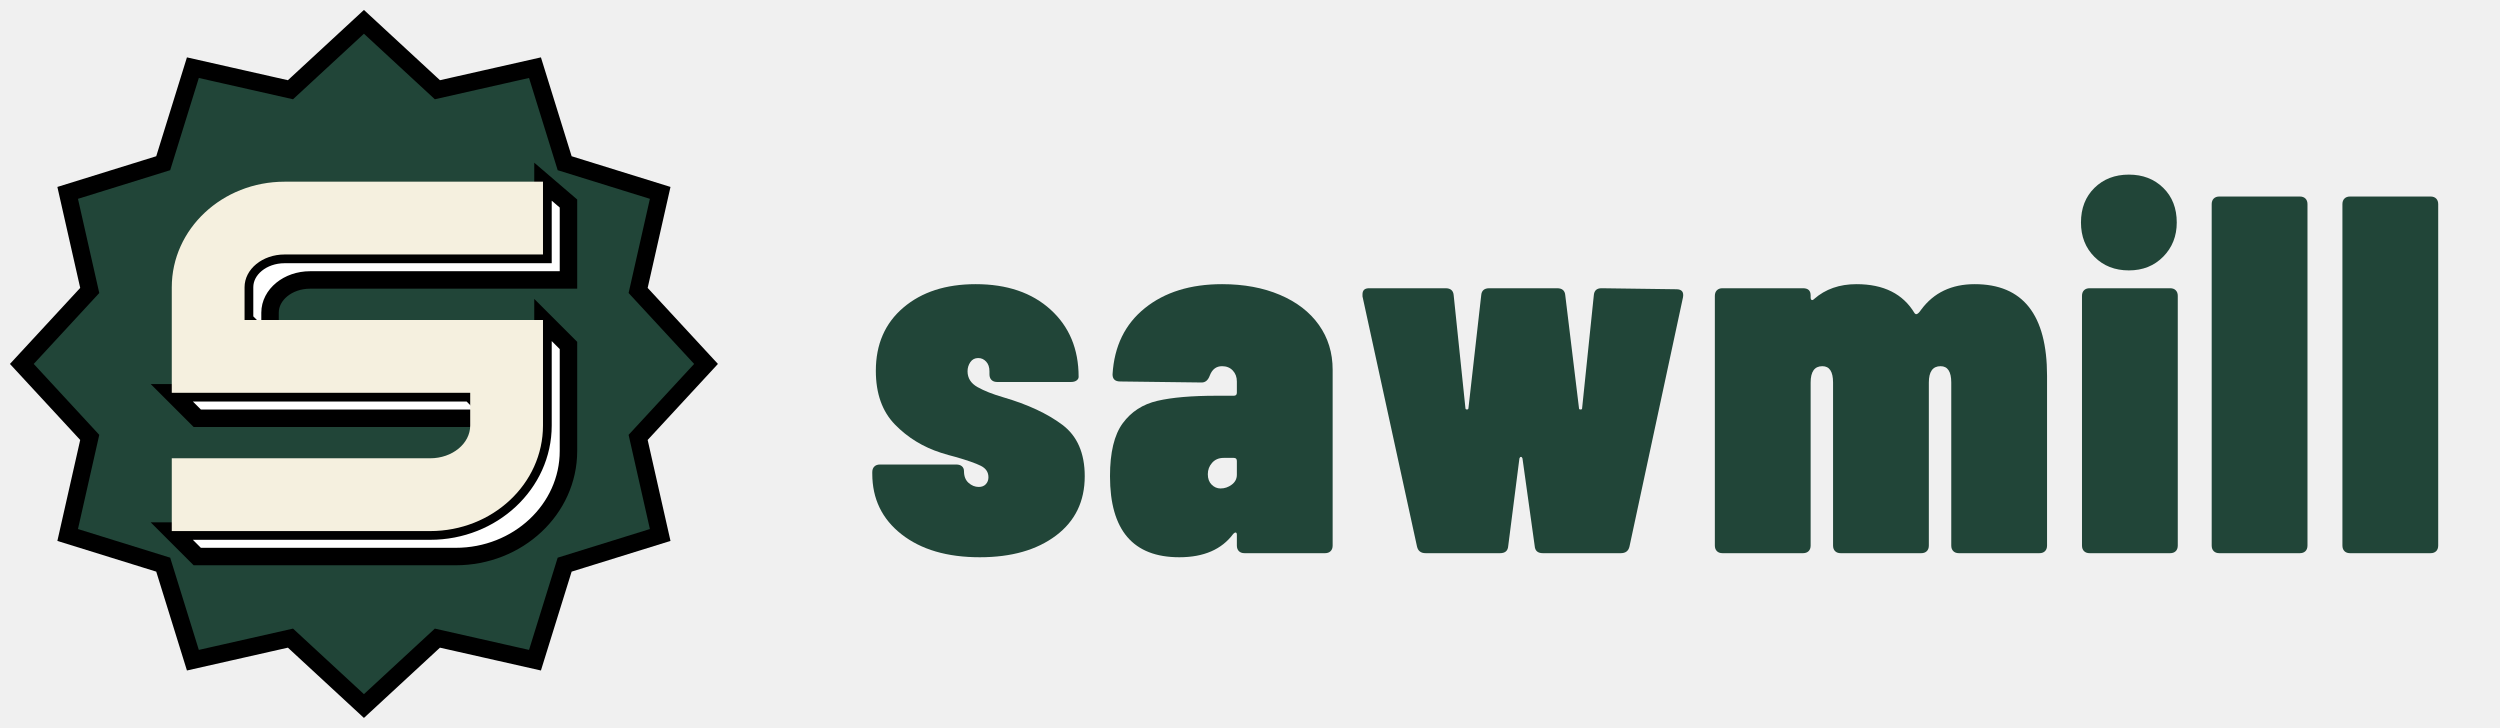
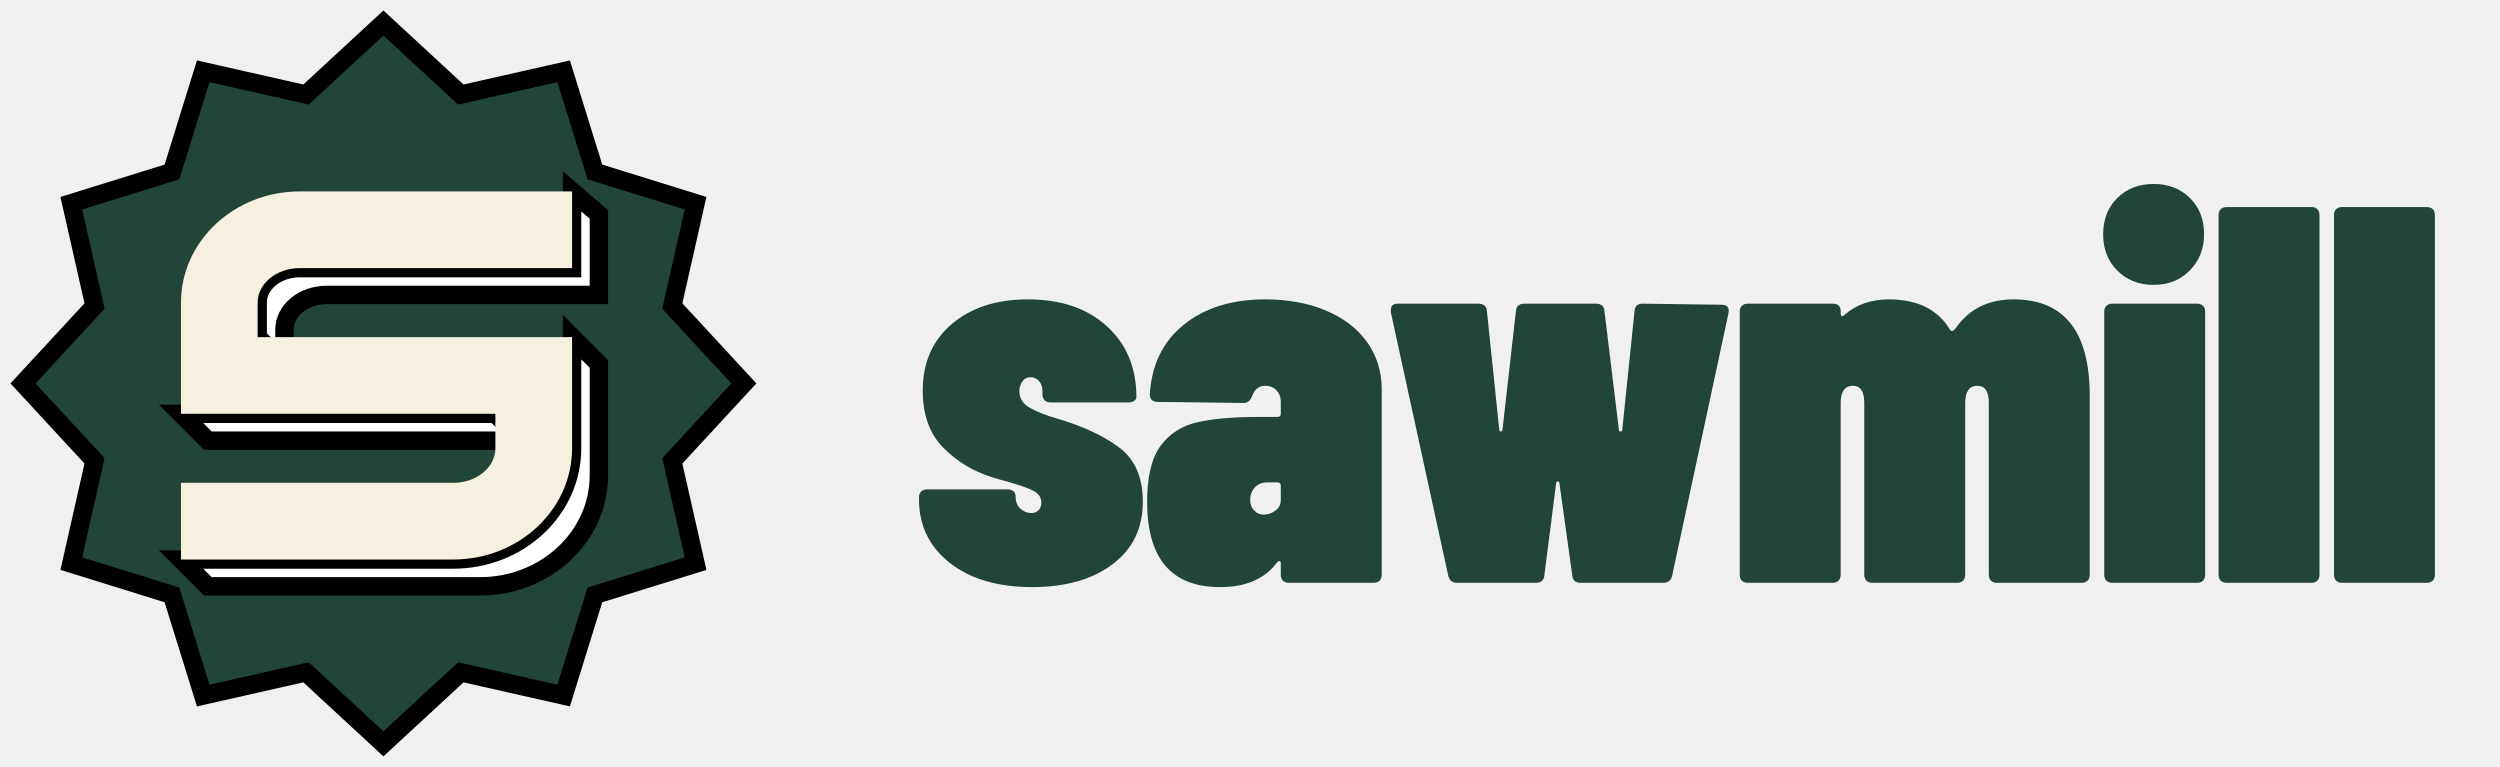
- <svg xmlns="http://www.w3.org/2000/svg" viewBox="0 0 343.47 100" role="img" aria-label="Sawmill">
+ <svg xmlns="http://www.w3.org/2000/svg" viewBox="0 0 326.01 100" role="img" aria-label="Sawmill">
  <path fill="#214538" stroke="#000000" stroke-width="2.4" stroke-linejoin="miter" d="M50 3L60.094 12.329L73.5 9.297L77.577 22.423L90.703 26.5L87.671 39.906L97 50L87.671 60.094L90.703 73.5L77.577 77.577L73.5 90.703L60.094 87.671L50 97L39.906 87.671L26.5 90.703L22.423 77.577L9.297 73.5L12.329 60.094L3 50L12.329 39.906L9.297 26.5L22.423 22.423L26.5 9.297L39.906 12.329Z" />
  <g transform="translate(-0.9 -1.0375)">
    <g fill="#ffffff">
      <path d="M75.5 26H40C31.44 26 24.5 32.492 24.5 40.5V55H65.5V59.5C65.5 61.985 63.038 64 60 64H24.5V74H60C68.56 74 75.5 67.508 75.5 59.5V45H34.5V40.5C34.5 38.015 36.962 36 40 36H75.5Z" transform="translate(3.5 3.5)" />
      <path stroke="#000000" stroke-width="2.4" stroke-linejoin="miter" d="M24.5 55H65.5L69 58.5H28Z M24.5 74H60C68.56 74 75.5 67.508 75.5 59.5V45L79 48.5V63C79 71.008 72.06 77.5 63.5 77.5H28Z M34.5 45V40.5C34.5 38.015 36.962 36 40 36H75.5V26L79 29V39.5H43.5C40.462 39.5 38 41.515 38 44V48.5Z" />
    </g>
    <path fill="#f5f0df" d="M75.5 26H40C31.44 26 24.5 32.492 24.5 40.5V55H65.5V59.5C65.5 61.985 63.038 64 60 64H24.5V74H60C68.56 74 75.5 67.508 75.5 59.5V45H34.5V40.5C34.5 38.015 36.962 36 40 36H75.5Z" />
  </g>
  <g fill="#214538">
    <path transform="translate(119.000,76) scale(0.07,-0.07)" d="M12 156V159Q12 166 16.0 170.0Q20 174 27 174H177Q184 174 188.0 170.5Q192 167 192 161Q192 146 201.0 138.0Q210 130 221 130Q230 130 235.0 135.5Q240 141 240 149Q240 164 225.0 171.5Q210 179 175 189Q163 192 147 197Q94 214 56.5 252.5Q19 291 19 358Q19 436 73.0 482.0Q127 528 215 528Q307 528 362.0 478.0Q417 428 417 346Q417 342 413.0 339.0Q409 336 402 336H257Q250 336 246.0 340.0Q242 344 242 351V357Q242 369 235.5 376.0Q229 383 220 383Q210 383 204.5 375.0Q199 367 199 357Q199 337 218.5 326.0Q238 315 269 306Q341 285 385.0 252.0Q429 219 429 151Q429 77 372.5 34.5Q316 -8 223 -8Q127 -8 69.5 37.0Q12 82 12 156Z" />
-     <path transform="translate(151.660,76) scale(0.07,-0.07)" d="M449 360V15Q449 8 445.0 4.0Q441 0 434 0H276Q269 0 265.0 4.0Q261 8 261 15V36Q261 40 259.0 40.5Q257 41 254 38Q220 -8 148 -8Q12 -8 12 151Q12 221 37.0 255.0Q62 289 105.0 299.0Q148 309 221 309H255Q261 309 261 315V337Q261 350 253.0 358.5Q245 367 232 367Q215 367 208 349Q203 335 192 335L32 337Q17 337 17 351Q22 434 80.5 481.0Q139 528 232 528Q296 528 345.5 507.0Q395 486 422.0 448.0Q449 410 449 360ZM261 154V181Q261 187 255 187H235Q221 187 212.5 177.5Q204 168 204 155Q204 142 211.5 134.5Q219 127 229 127Q241 127 251.0 134.5Q261 142 261 154Z" />
-     <path transform="translate(186.350,76) scale(0.07,-0.07)" d="M119 13 12 504V508Q12 520 25 520H175Q190 520 191 506L214 285Q214 282 217.0 282.0Q220 282 220 285L245 506Q246 520 261 520H394Q409 520 410 506L437 284Q437 282 440.0 282.0Q443 282 443 284L466 506Q467 520 481 520L628 518Q644 518 641 502L536 13Q533 0 519 0H366Q351 0 350 14L326 186Q325 189 323.0 189.0Q321 189 320 186L298 14Q297 0 282 0H136Q122 0 119 13Z" />
-     <path transform="translate(234.060,76) scale(0.07,-0.07)" d="M674 348V15Q674 8 670.0 4.0Q666 0 659 0H501Q494 0 490.0 4.0Q486 8 486 15V335Q486 367 465 367Q442 367 442 335V15Q442 8 438.0 4.0Q434 0 427 0H269Q262 0 258.0 4.0Q254 8 254 15V335Q254 367 233 367Q210 367 210 335V15Q210 8 206.0 4.0Q202 0 195 0H37Q30 0 26.0 4.0Q22 8 22 15V505Q22 512 26.0 516.0Q30 520 37 520H195Q210 520 210 506V502Q210 498 212.0 497.0Q214 496 217 499Q250 528 300 528Q380 528 414 471Q416 469 417 469Q421 469 427 478Q464 528 532 528Q674 528 674 348Z" />
-     <path transform="translate(284.640,76) scale(0.07,-0.07)" d="M18 649Q18 691 44.5 717.0Q71 743 112 743Q153 743 179.5 717.0Q206 691 206 649Q206 609 179.5 582.0Q153 555 112 555Q71 555 44.5 581.5Q18 608 18 649ZM20 15V505Q20 512 24.0 516.0Q28 520 35 520H193Q200 520 204.0 516.0Q208 512 208 505V15Q208 8 204.0 4.0Q200 0 193 0H35Q28 0 24.0 4.0Q20 8 20 15Z" />
-     <path transform="translate(302.460,76) scale(0.07,-0.07)" d="M20 15V685Q20 692 24.0 696.0Q28 700 35 700H193Q200 700 204.0 696.0Q208 692 208 685V15Q208 8 204.0 4.0Q200 0 193 0H35Q28 0 24.0 4.0Q20 8 20 15Z" />
-     <path transform="translate(320.420,76) scale(0.07,-0.07)" d="M20 15V685Q20 692 24.0 696.0Q28 700 35 700H193Q200 700 204.0 696.0Q208 692 208 685V15Q208 8 204.0 4.0Q200 0 193 0H35Q28 0 24.0 4.0Q20 8 20 15Z" />
+     <path transform="translate(148.750,76) scale(0.07,-0.07)" d="M449 360V15Q449 8 445.0 4.0Q441 0 434 0H276Q269 0 265.0 4.0Q261 8 261 15V36Q261 40 259.0 40.5Q257 41 254 38Q220 -8 148 -8Q12 -8 12 151Q12 221 37.0 255.0Q62 289 105.0 299.0Q148 309 221 309H255Q261 309 261 315V337Q261 350 253.0 358.5Q245 367 232 367Q215 367 208 349Q203 335 192 335L32 337Q17 337 17 351Q22 434 80.5 481.0Q139 528 232 528Q296 528 345.5 507.0Q395 486 422.0 448.0Q449 410 449 360ZM261 154V181Q261 187 255 187H235Q221 187 212.5 177.5Q204 168 204 155Q204 142 211.5 134.5Q219 127 229 127Q241 127 251.0 134.5Q261 142 261 154Z" />
+     <path transform="translate(180.530,76) scale(0.07,-0.07)" d="M119 13 12 504V508Q12 520 25 520H175Q190 520 191 506L214 285Q214 282 217.0 282.0Q220 282 220 285L245 506Q246 520 261 520H394Q409 520 410 506L437 284Q437 282 440.0 282.0Q443 282 443 284L466 506Q467 520 481 520L628 518Q644 518 641 502L536 13Q533 0 519 0H366Q351 0 350 14L326 186Q325 189 323.0 189.0Q321 189 320 186L298 14Q297 0 282 0H136Q122 0 119 13Z" />
+     <path transform="translate(225.330,76) scale(0.07,-0.07)" d="M674 348V15Q674 8 670.0 4.0Q666 0 659 0H501Q494 0 490.0 4.0Q486 8 486 15V335Q486 367 465 367Q442 367 442 335V15Q442 8 438.0 4.0Q434 0 427 0H269Q262 0 258.0 4.0Q254 8 254 15V335Q254 367 233 367Q210 367 210 335V15Q210 8 206.0 4.0Q202 0 195 0H37Q30 0 26.0 4.0Q22 8 22 15V505Q22 512 26.0 516.0Q30 520 37 520H195Q210 520 210 506V502Q210 498 212.0 497.0Q214 496 217 499Q250 528 300 528Q380 528 414 471Q416 469 417 469Q421 469 427 478Q464 528 532 528Q674 528 674 348Z" />
+     <path transform="translate(273.000,76) scale(0.07,-0.07)" d="M18 649Q18 691 44.5 717.0Q71 743 112 743Q153 743 179.5 717.0Q206 691 206 649Q206 609 179.5 582.0Q153 555 112 555Q71 555 44.5 581.5Q18 608 18 649ZM20 15V505Q20 512 24.0 516.0Q28 520 35 520H193Q200 520 204.0 516.0Q208 512 208 505V15Q208 8 204.0 4.0Q200 0 193 0H35Q28 0 24.0 4.0Q20 8 20 15Z" />
+     <path transform="translate(287.910,76) scale(0.07,-0.07)" d="M20 15V685Q20 692 24.0 696.0Q28 700 35 700H193Q200 700 204.0 696.0Q208 692 208 685V15Q208 8 204.0 4.0Q200 0 193 0H35Q28 0 24.0 4.0Q20 8 20 15Z" />
+     <path transform="translate(302.960,76) scale(0.07,-0.07)" d="M20 15V685Q20 692 24.0 696.0Q28 700 35 700H193Q200 700 204.0 696.0Q208 692 208 685V15Q208 8 204.0 4.0Q200 0 193 0H35Q28 0 24.0 4.0Q20 8 20 15Z" />
  </g>
</svg>
